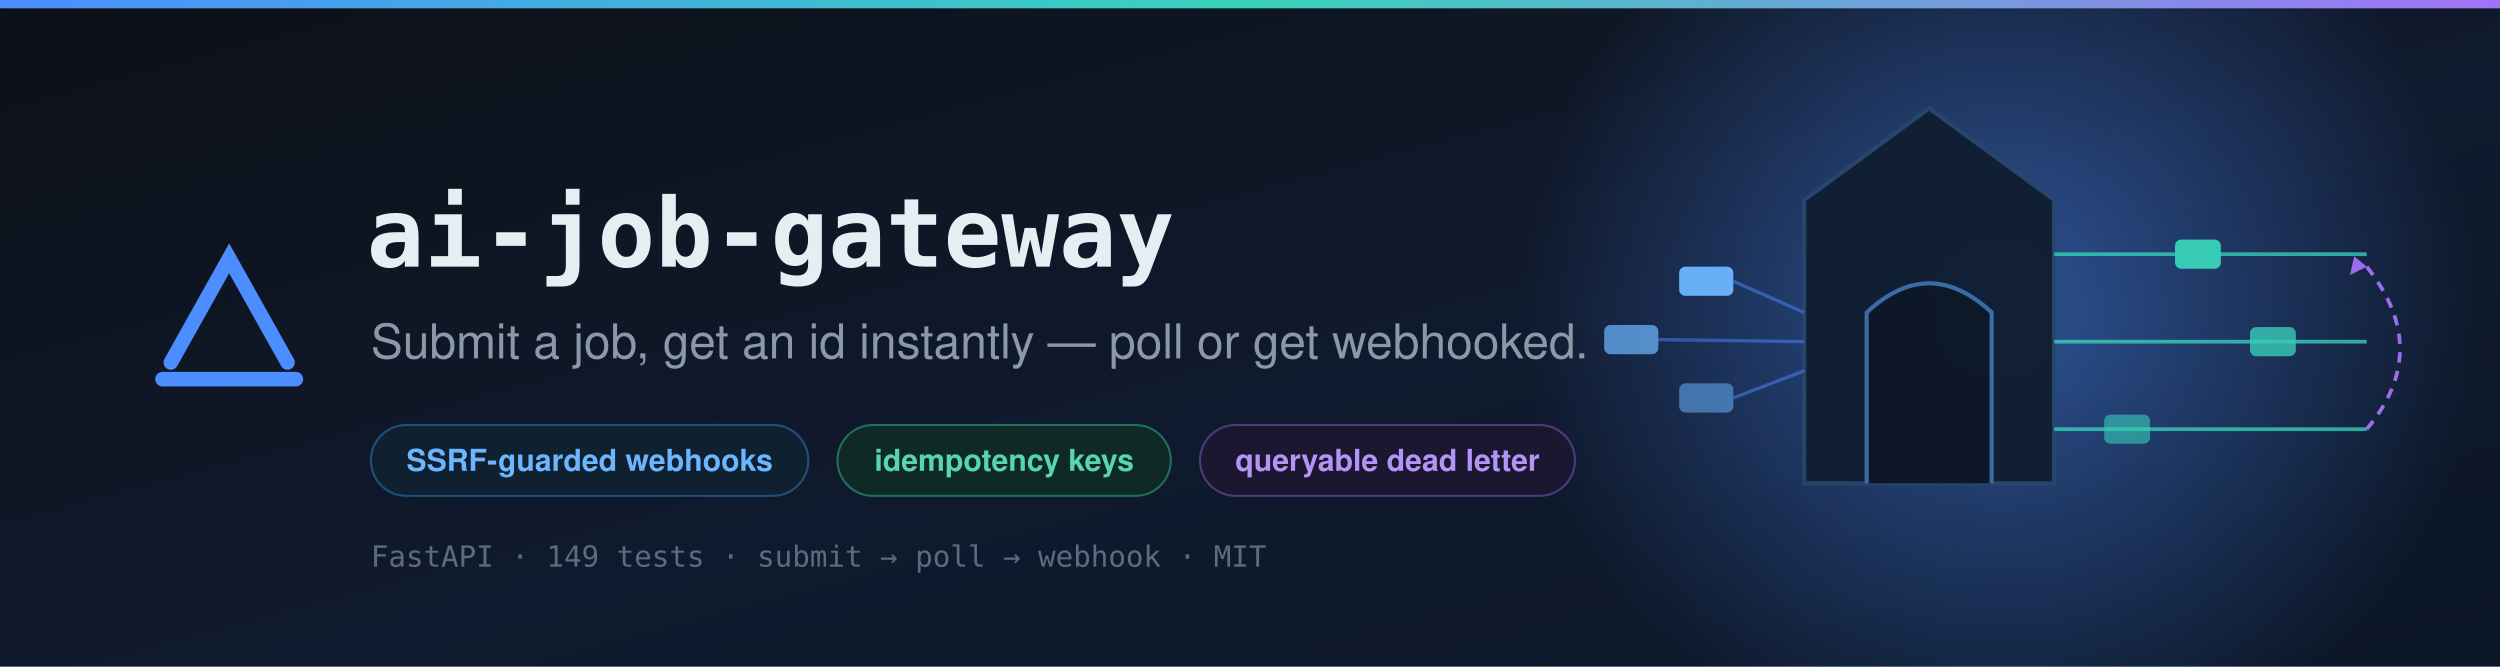
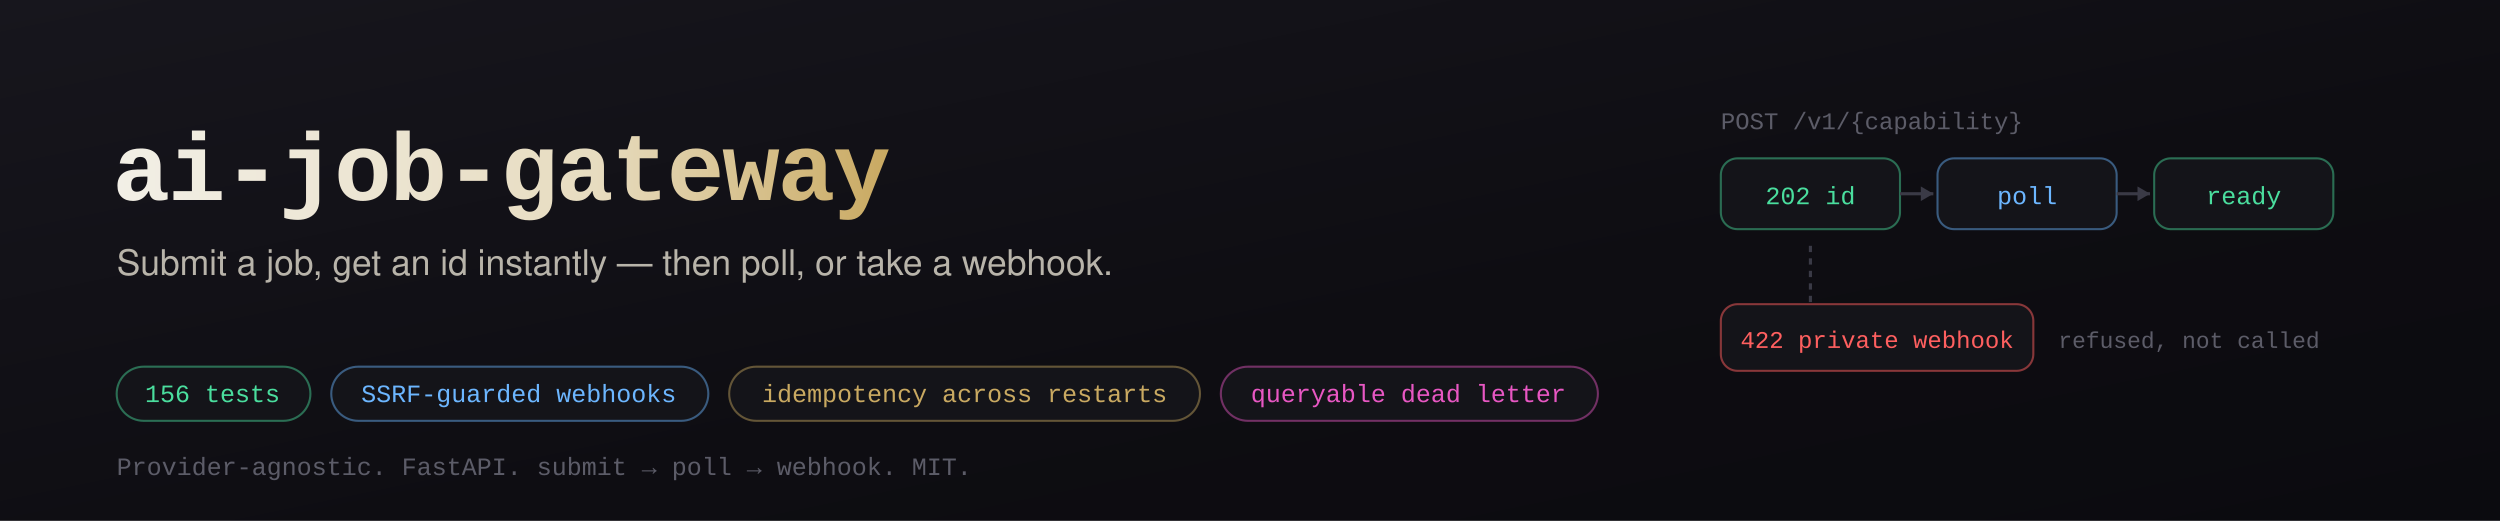
- <svg xmlns="http://www.w3.org/2000/svg" viewBox="0 0 1200 320" width="1200" height="320" role="img" aria-label="ai-job-gateway - submit a job, get an id instantly, poll or get webhooked">
+ <svg xmlns="http://www.w3.org/2000/svg" viewBox="0 0 1200 250" width="1200" height="250" role="img" aria-label="ai-job-gateway - submit a job, get an id instantly, poll or get webhooked">
  <defs>
-     <linearGradient id="bg" x1="0" y1="0" x2="1" y2="1">
-       <stop offset="0%" stop-color="#0d1117" />
-       <stop offset="55%" stop-color="#101a2e" />
-       <stop offset="100%" stop-color="#0b1626" />
+     <linearGradient id="bg" x1="0%" y1="0%" x2="100%" y2="100%">
+       <stop offset="0%" stop-color="#17161d" />
+       <stop offset="58%" stop-color="#0e0d12" />
+       <stop offset="100%" stop-color="#0b0b0f" />
    </linearGradient>
-     <linearGradient id="accent" x1="0" y1="0" x2="1" y2="0">
-       <stop offset="0%" stop-color="#4c8dff" />
-       <stop offset="50%" stop-color="#39d3bb" />
-       <stop offset="100%" stop-color="#a371f7" />
+     <linearGradient id="name" x1="0%" y1="0%" x2="100%" y2="0%">
+       <stop offset="0%" stop-color="#f2efe6" />
+       <stop offset="62%" stop-color="#e7dcc0" />
+       <stop offset="100%" stop-color="#c9a961" />
    </linearGradient>
-     <linearGradient id="markAccent" gradientUnits="userSpaceOnUse" x1="72" y1="108" x2="146" y2="190">
-       <stop offset="0%" stop-color="#4c8dff" />
-       <stop offset="60%" stop-color="#39d3bb" />
-       <stop offset="100%" stop-color="#a371f7" />
+     <linearGradient id="hair" x1="0%" y1="0%" x2="100%" y2="0%">
+       <stop offset="0%" stop-color="#c9a961" stop-opacity="0.5" />
+       <stop offset="100%" stop-color="#c9a961" stop-opacity="0" />
    </linearGradient>
-     <radialGradient id="glow" cx="0.5" cy="0.5" r="0.5">
-       <stop offset="0%" stop-color="#4c8dff" stop-opacity="0.5" />
-       <stop offset="100%" stop-color="#4c8dff" stop-opacity="0" />
-     </radialGradient>
+     <filter id="glow" x="-80%" y="-80%" width="260%" height="260%">
+       <feGaussianBlur stdDeviation="3.5" result="b" />
+       <feMerge>
+         <feMergeNode in="b" />
+         <feMergeNode in="SourceGraphic" />
+       </feMerge>
+     </filter>
  </defs>
-   <rect width="1200" height="320" fill="url(#bg)" />
-   <circle cx="960" cy="150" r="230" fill="url(#glow)" />
-   <rect x="0" y="0" width="1200" height="4" fill="url(#accent)" />
-   <g opacity="0.95">
-     <path d="M866 96 L926 52 L986 96 L986 232 L866 232 Z" fill="#101d31" stroke="#28456b" stroke-width="2" />
-     <path d="M896 232 L896 150 Q926 122 956 150 L956 232" fill="#0c1524" stroke="#3a6ea8" stroke-width="2" />
-     <g fill="#6cb6ff">
-       <rect x="806" y="128" width="26" height="14" rx="3" />
-       <rect x="770" y="156" width="26" height="14" rx="3" opacity="0.75" />
-       <rect x="806" y="184" width="26" height="14" rx="3" opacity="0.55" />
-     </g>
-     <g stroke="#4c8dff" stroke-opacity="0.5" stroke-width="1.6" fill="none">
-       <path d="M832 135 L866 150" />
-       <path d="M796 163 L866 164" />
-       <path d="M832 191 L866 178" />
-     </g>
-     <g stroke="#39d3bb" stroke-width="1.8" fill="none" stroke-opacity="0.8">
-       <path d="M986 122 L1136 122" />
-       <path d="M986 164 L1136 164" />
-       <path d="M986 206 L1136 206" />
-     </g>
-     <g fill="#39d3bb">
-       <rect x="1044" y="115" width="22" height="14" rx="3" />
-       <rect x="1080" y="157" width="22" height="14" rx="3" opacity="0.8" />
-       <rect x="1010" y="199" width="22" height="14" rx="3" opacity="0.6" />
-     </g>
-     <path d="M1136 206 Q1168 168 1136 128" stroke="#a371f7" stroke-width="1.8" fill="none" stroke-dasharray="5 4" />
-     <path d="M1136 128 l-8 4 l2 -9 Z" fill="#a371f7" />
-   </g>
-   <g transform="translate(72,108)" fill="none" stroke="url(#markAccent)" stroke-width="7" stroke-linecap="round">
-     <path d="M10 66 L38 16 L66 66" />
-     <path d="M6 74 L70 74" />
-   </g>
-   <text x="176" y="128" font-family="ui-monospace, SFMono-Regular, Menlo, Consolas, monospace" font-size="46" font-weight="700" fill="#e6edf3">ai-job-gateway</text>
-   <text x="178" y="172" font-family="-apple-system, BlinkMacSystemFont, Segoe UI, Helvetica, Arial, sans-serif" font-size="23" fill="#8b98a9">Submit a job, get an id instantly — poll or get webhooked.</text>
-   <g font-family="-apple-system, BlinkMacSystemFont, Segoe UI, Helvetica, Arial, sans-serif" font-size="14.5" font-weight="600">
-     <g transform="translate(178,204)">
-       <rect width="210" height="34" rx="17" fill="#0f2130" stroke="#1f4f7a" />
-       <text x="105" y="22" text-anchor="middle" fill="#6cb6ff">SSRF-guarded webhooks</text>
-     </g>
-     <g transform="translate(402,204)">
-       <rect width="160" height="34" rx="17" fill="#0f2a24" stroke="#1f6f5c" />
-       <text x="80" y="22" text-anchor="middle" fill="#56d4b4">idempotency keys</text>
-     </g>
-     <g transform="translate(576,204)">
-       <rect width="180" height="34" rx="17" fill="#1c1730" stroke="#4a3b7a" />
-       <text x="90" y="22" text-anchor="middle" fill="#b394f7">queryable dead letter</text>
-     </g>
-   </g>
-   <text x="178" y="272" font-family="ui-monospace, SFMono-Regular, Menlo, Consolas, monospace" font-size="14" fill="#5c6b7f">FastAPI · 149 tests · submit → poll → webhook · MIT</text>
+   <rect width="1200" height="250" fill="url(#bg)" />
+   <text x="54" y="96" font-family="'Cascadia Code','JetBrains Mono','SFMono-Regular',Consolas,'Liberation Mono',Menlo,monospace" font-weight="700" font-size="46" fill="url(#name)" letter-spacing="-1">ai-job-gateway</text>
+   <text x="56" y="132" font-family="'Segoe UI',Verdana,Helvetica,sans-serif" font-size="17" fill="#c7c2b6" opacity="0.92">Submit a job, get an id instantly — then poll, or take a webhook.</text>
+   <line x1="56" y1="152" x2="330" y2="152" stroke="url(#hair)" stroke-width="1.5" />
+   <rect x="56" y="176" width="93" height="26" rx="13" fill="#141419" stroke="#4ade9e" stroke-opacity="0.45" />
+   <text x="102" y="193" text-anchor="middle" font-family="'Cascadia Code','JetBrains Mono','SFMono-Regular',Consolas,'Liberation Mono',Menlo,monospace" font-size="12" fill="#4ade9e">156 tests</text>
+   <rect x="159" y="176" width="181" height="26" rx="13" fill="#141419" stroke="#6cb6ff" stroke-opacity="0.45" />
+   <text x="249" y="193" text-anchor="middle" font-family="'Cascadia Code','JetBrains Mono','SFMono-Regular',Consolas,'Liberation Mono',Menlo,monospace" font-size="12" fill="#6cb6ff">SSRF-guarded webhooks</text>
+   <rect x="350" y="176" width="226" height="26" rx="13" fill="#141419" stroke="#c9a961" stroke-opacity="0.45" />
+   <text x="463" y="193" text-anchor="middle" font-family="'Cascadia Code','JetBrains Mono','SFMono-Regular',Consolas,'Liberation Mono',Menlo,monospace" font-size="12" fill="#c9a961">idempotency across restarts</text>
+   <rect x="586" y="176" width="181" height="26" rx="13" fill="#141419" stroke="#e857c3" stroke-opacity="0.45" />
+   <text x="676" y="193" text-anchor="middle" font-family="'Cascadia Code','JetBrains Mono','SFMono-Regular',Consolas,'Liberation Mono',Menlo,monospace" font-size="12" fill="#e857c3">queryable dead letter</text>
+   <text x="826" y="62" font-family="'Cascadia Code','JetBrains Mono','SFMono-Regular',Consolas,'Liberation Mono',Menlo,monospace" font-size="11.5" fill="#5c5c68">POST /v1/{capability}</text>
+   <rect x="826" y="76" width="86" height="34" rx="8" fill="#141419" stroke="#4ade9e" stroke-opacity="0.45" />
+   <text x="869" y="98" text-anchor="middle" font-family="'Cascadia Code','JetBrains Mono','SFMono-Regular',Consolas,'Liberation Mono',Menlo,monospace" font-size="12" fill="#4ade9e">202 id</text>
+   <line x1="912" y1="93" x2="928" y2="93" stroke="#3a3a46" stroke-width="1.5" />
+   <path d="M928 93 l-6 -3.5 v7 z" fill="#3a3a46" />
+   <rect x="930" y="76" width="86" height="34" rx="8" fill="#141419" stroke="#6cb6ff" stroke-opacity="0.45" />
+   <text x="973" y="98" text-anchor="middle" font-family="'Cascadia Code','JetBrains Mono','SFMono-Regular',Consolas,'Liberation Mono',Menlo,monospace" font-size="12" fill="#6cb6ff">poll</text>
+   <line x1="1016" y1="93" x2="1032" y2="93" stroke="#3a3a46" stroke-width="1.5" />
+   <path d="M1032 93 l-6 -3.5 v7 z" fill="#3a3a46" />
+   <rect x="1034" y="76" width="86" height="34" rx="8" fill="#141419" stroke="#4ade9e" stroke-opacity="0.45" />
+   <text x="1077" y="98" text-anchor="middle" font-family="'Cascadia Code','JetBrains Mono','SFMono-Regular',Consolas,'Liberation Mono',Menlo,monospace" font-size="12" fill="#4ade9e">ready</text>
+   <line x1="869" y1="118" x2="869" y2="146" stroke="#3a3a46" stroke-width="1.5" stroke-dasharray="3 3" />
+   <rect x="826" y="146" width="150" height="32" rx="8" fill="#141419" stroke="#ff5f5f" stroke-opacity="0.5" />
+   <text x="901" y="167" text-anchor="middle" font-family="'Cascadia Code','JetBrains Mono','SFMono-Regular',Consolas,'Liberation Mono',Menlo,monospace" font-size="11.5" fill="#ff5f5f">422 private webhook</text>
+   <text x="988" y="167" font-family="'Cascadia Code','JetBrains Mono','SFMono-Regular',Consolas,'Liberation Mono',Menlo,monospace" font-size="11" fill="#5c5c68">refused, not called</text>
+   <text x="56" y="228" font-family="'Cascadia Code','JetBrains Mono','SFMono-Regular',Consolas,'Liberation Mono',Menlo,monospace" font-size="12" fill="#5c5c68">Provider-agnostic. FastAPI. submit → poll → webhook. MIT.</text>
</svg>
